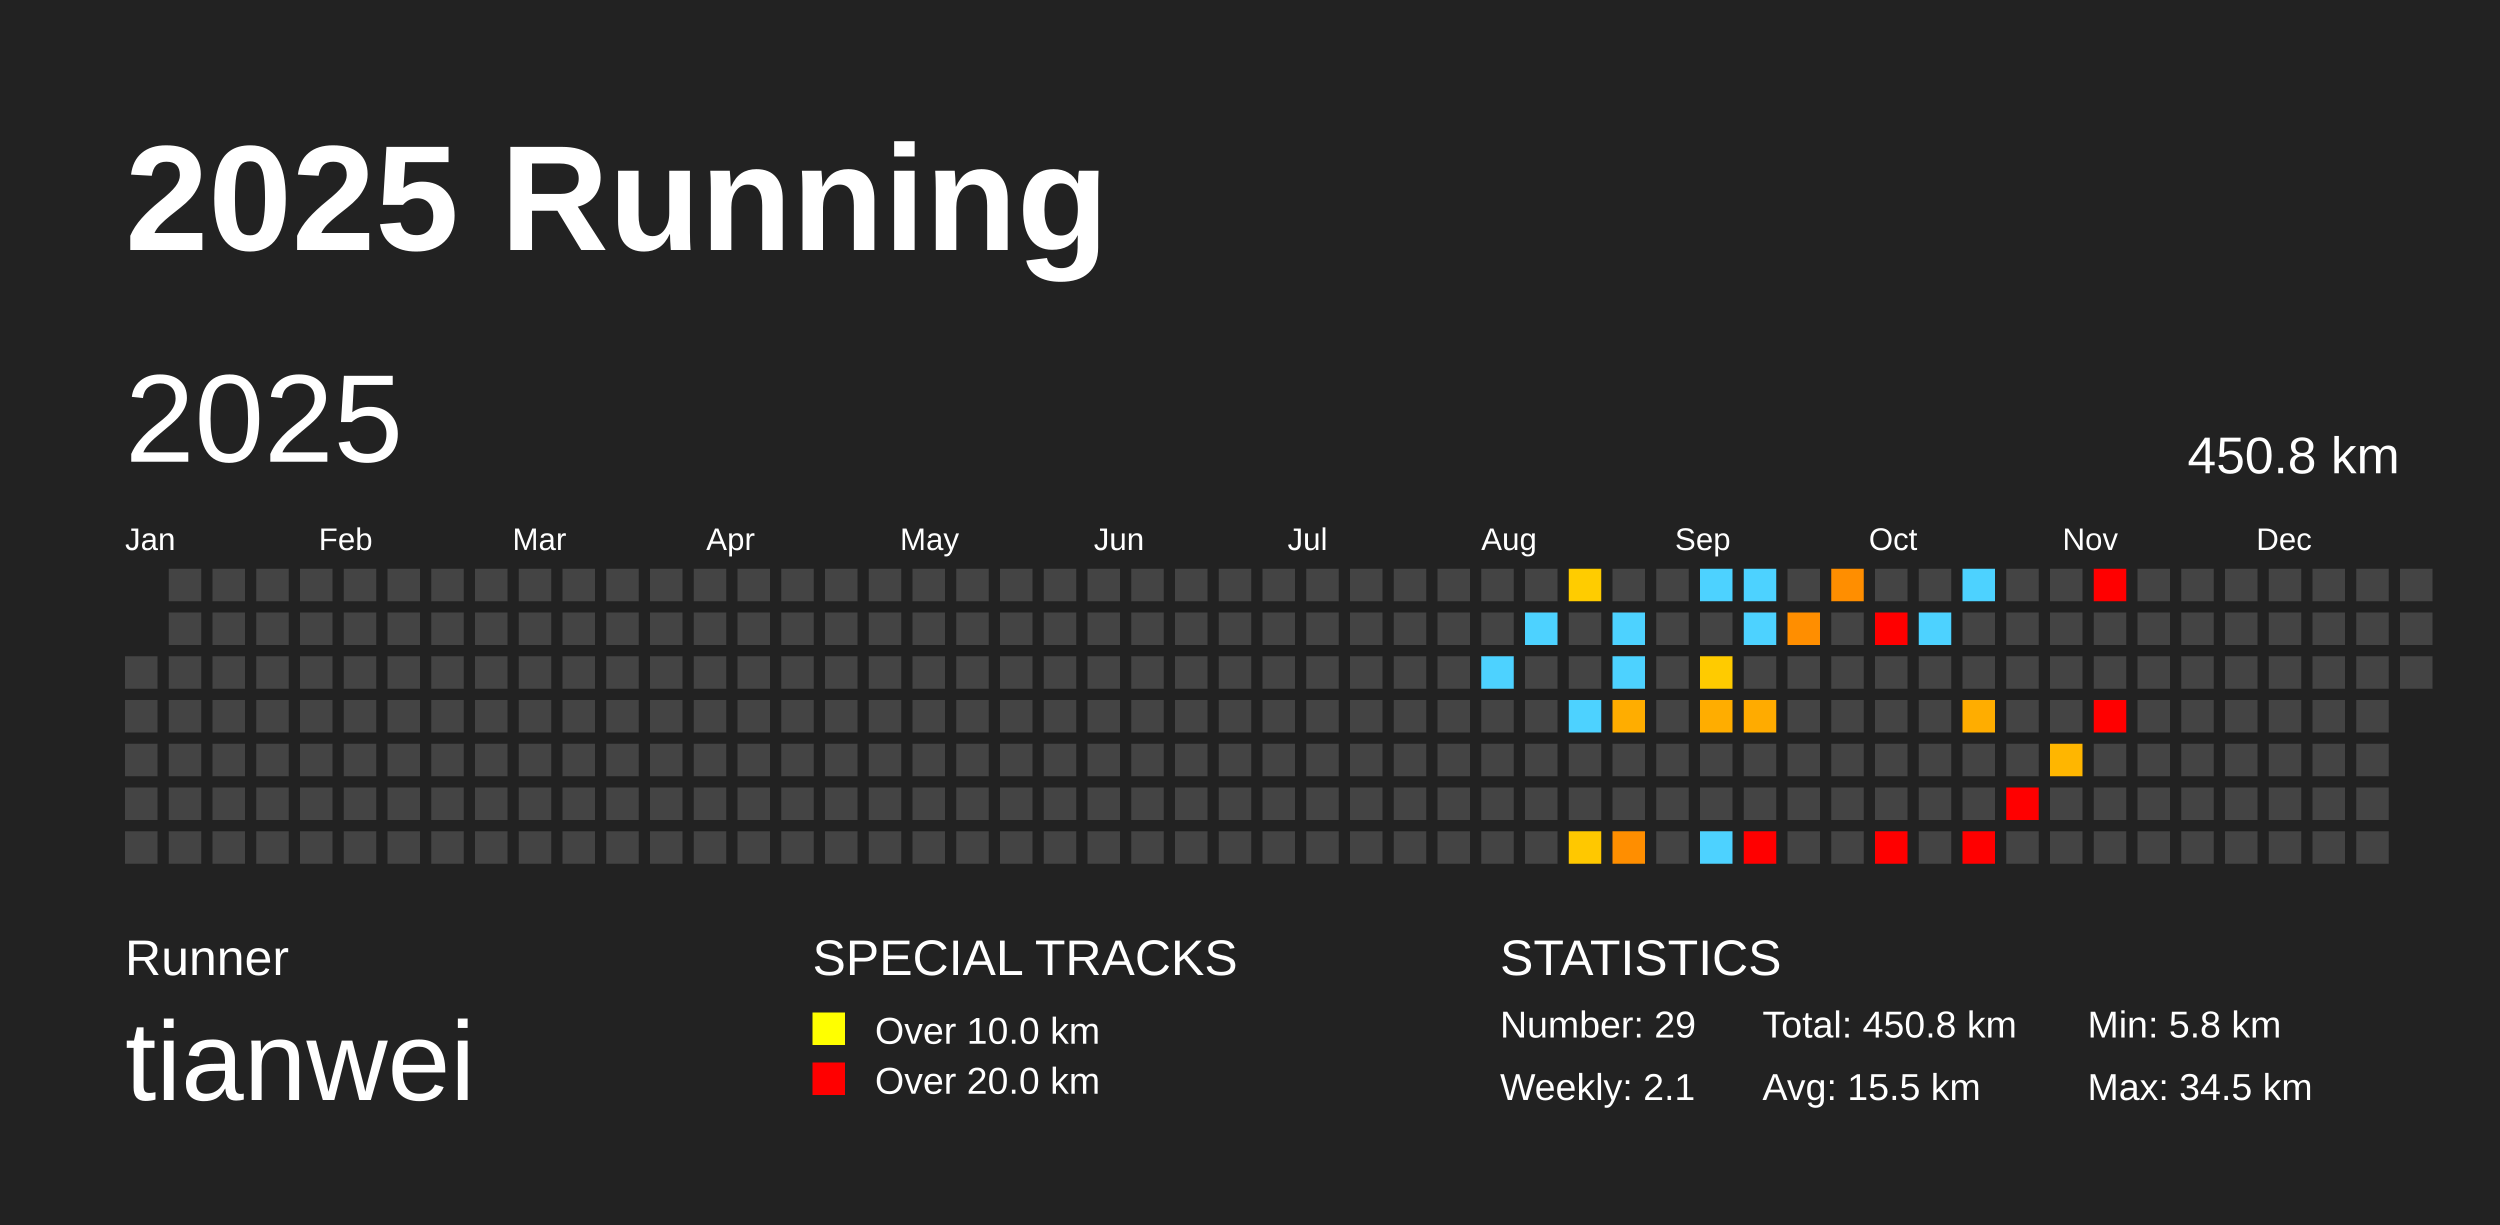
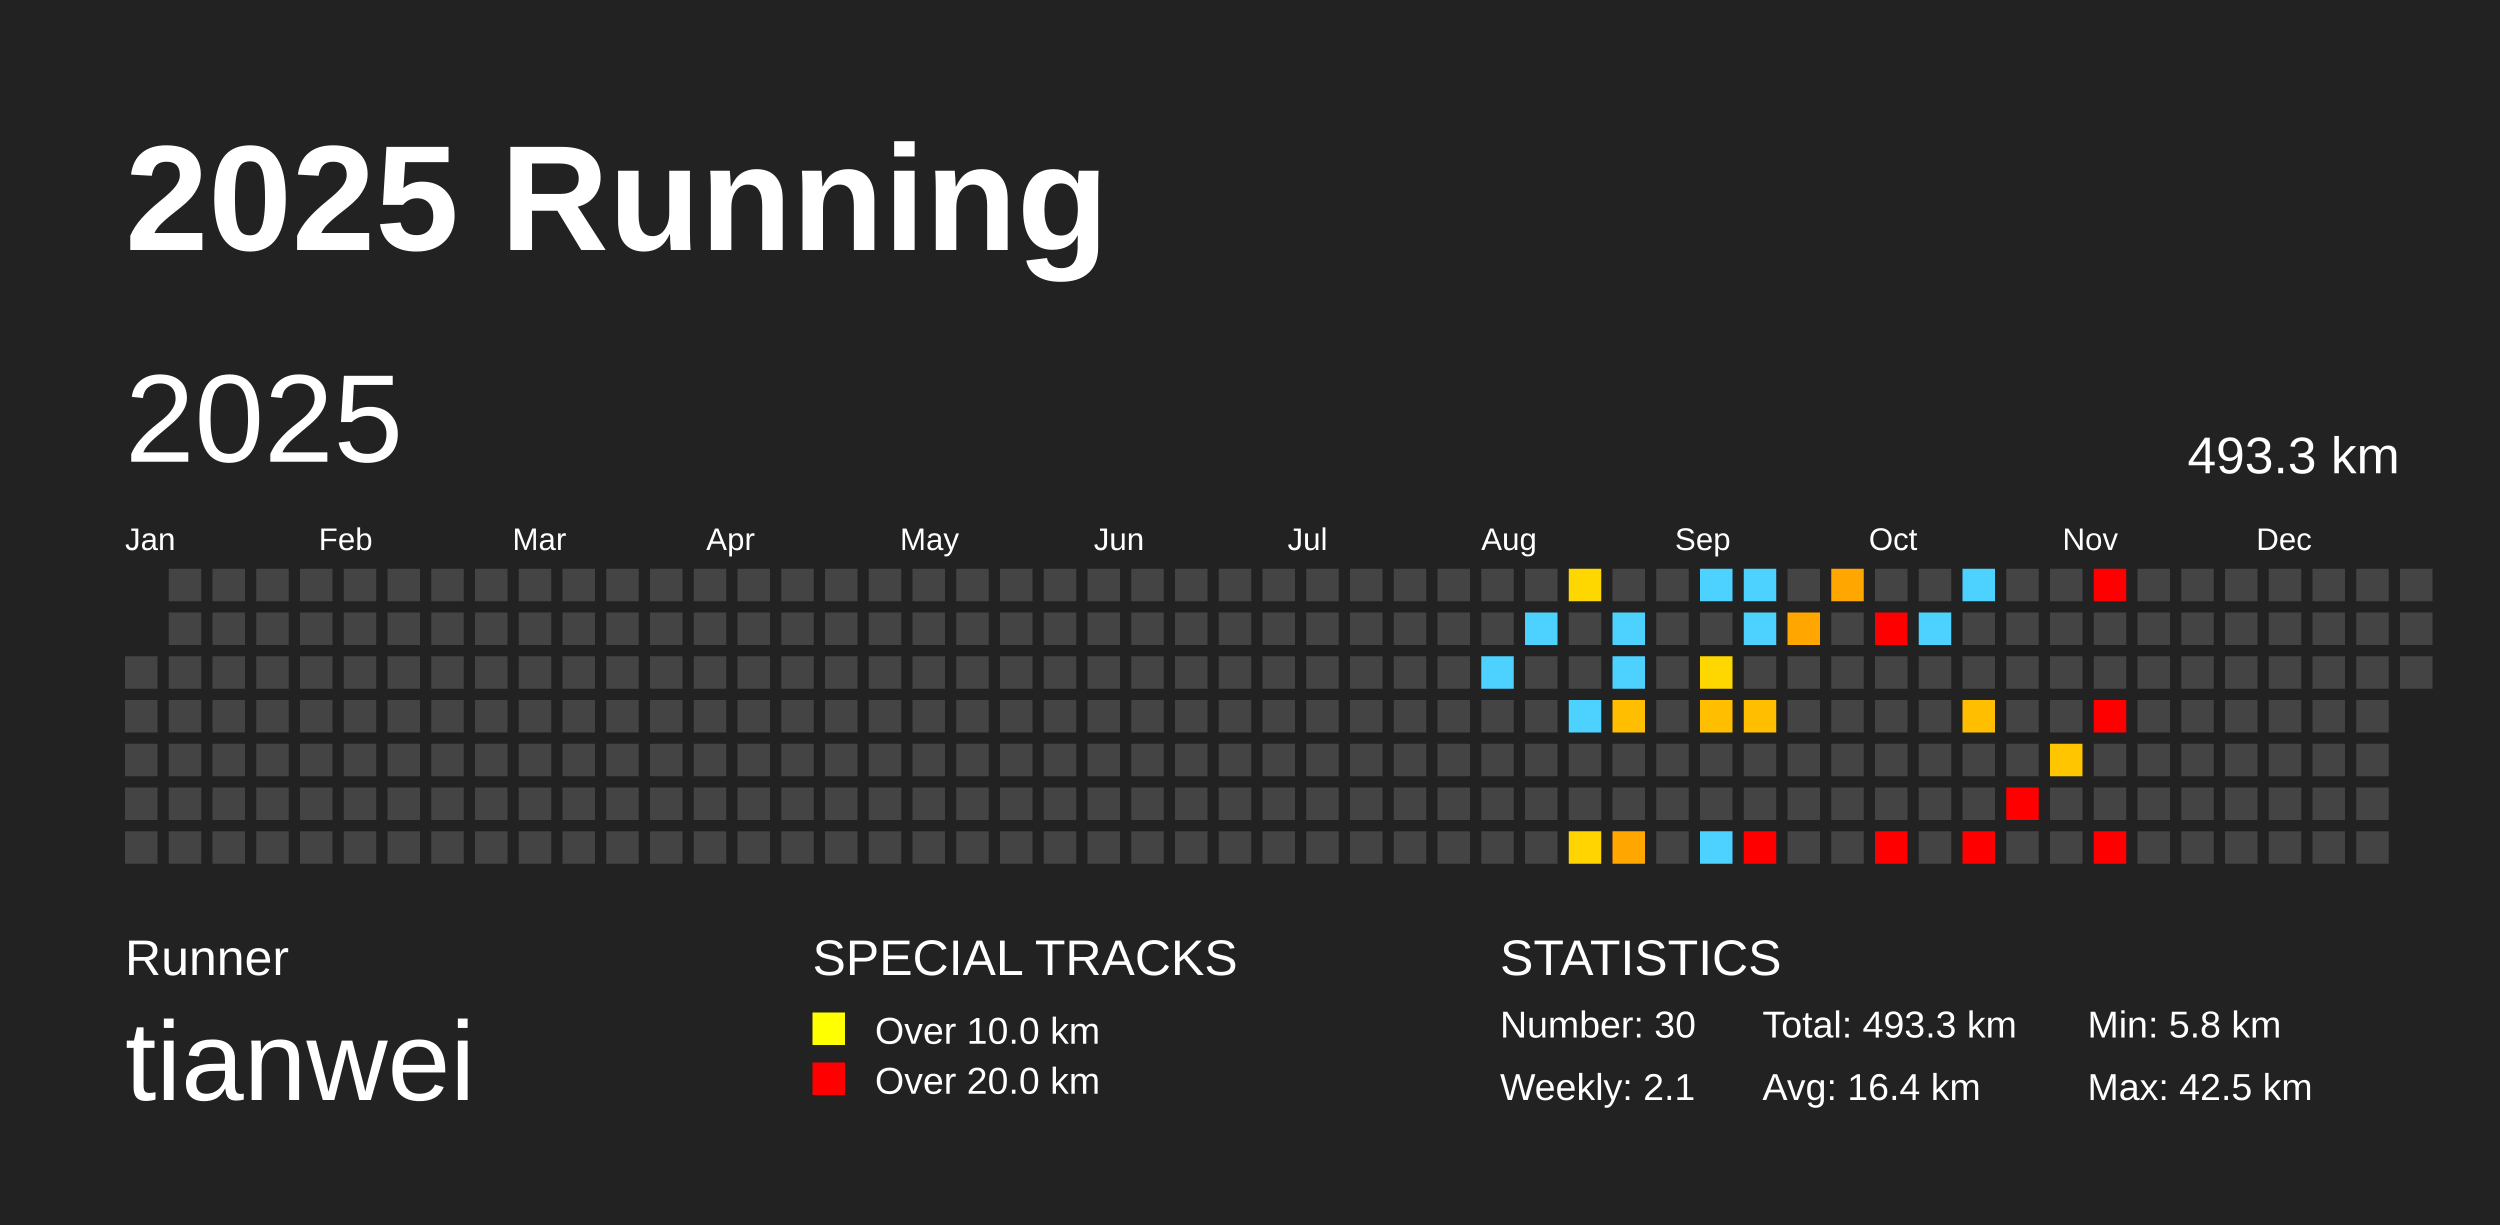
<svg xmlns="http://www.w3.org/2000/svg" baseProfile="full" height="98mm" version="1.1" viewBox="0,0,200,98" width="200mm">
  <defs />
  <rect fill="#222222" height="98" width="200" x="0" y="0" />
  <text fill="#FFFFFF" style="font-size:12px; font-family:Arial; font-weight:bold;" x="10" y="20">2025 Running</text>
  <text fill="#FFFFFF" style="font-size:4px; font-family:Arial" x="10" y="78">Runner</text>
  <text fill="#FFFFFF" style="font-size:9px; font-family:Arial" x="10" y="88">tianwei</text>
  <text fill="#FFFFFF" style="font-size:4px; font-family:Arial" x="65" y="78">SPECIAL TRACKS</text>
  <rect fill="yellow" height="2.6" width="2.6" x="65" y="81" />
  <text fill="#FFFFFF" style="font-size:3px; font-family:Arial" x="70" y="83.5">Over 10.0 km</text>
  <rect fill="red" height="2.6" width="2.6" x="65" y="85" />
  <text fill="#FFFFFF" style="font-size:3px; font-family:Arial" x="70" y="87.5">Over 20.0 km</text>
  <text fill="#FFFFFF" style="font-size:4px; font-family:Arial" x="120" y="78">STATISTICS</text>
-   <text fill="#FFFFFF" style="font-size:3px; font-family:Arial" x="120" y="83">Number: 29</text>
+   <text fill="#FFFFFF" style="font-size:3px; font-family:Arial" x="120" y="83">Number: 30</text>
  <text fill="#FFFFFF" style="font-size:3px; font-family:Arial" x="120" y="88">Weekly: 2.1</text>
-   <text fill="#FFFFFF" style="font-size:3px; font-family:Arial" x="141" y="83">Total: 450.8 km</text>
-   <text fill="#FFFFFF" style="font-size:3px; font-family:Arial" x="141" y="88">Avg: 15.5 km</text>
+   <text fill="#FFFFFF" style="font-size:3px; font-family:Arial" x="141" y="83">Total: 493.3 km</text>
+   <text fill="#FFFFFF" style="font-size:3px; font-family:Arial" x="141" y="88">Avg: 16.4 km</text>
  <text fill="#FFFFFF" style="font-size:3px; font-family:Arial" x="167" y="83">Min: 5.8 km</text>
-   <text fill="#FFFFFF" style="font-size:3px; font-family:Arial" x="167" y="88">Max: 34.5 km</text>
+   <text fill="#FFFFFF" style="font-size:3px; font-family:Arial" x="167" y="88">Max: 42.5 km</text>
  <text dominant-baseline="hanging" fill="#FFFFFF" style="font-size:10.0px; font-family:Arial;" x="10" y="30">2025</text>
-   <text dominant-baseline="hanging" fill="#FFFFFF" style="font-size:4.125px; font-family:Arial;" x="175" y="35">450.8 km</text>
+   <text dominant-baseline="hanging" fill="#FFFFFF" style="font-size:4.125px; font-family:Arial;" x="175" y="35">493.3 km</text>
  <text fill="#FFFFFF" style="font-size:2.5px; font-family:Arial" x="10.0" y="44">Jan</text>
  <text fill="#FFFFFF" style="font-size:2.5px; font-family:Arial" x="25.5" y="44">Feb</text>
  <text fill="#FFFFFF" style="font-size:2.5px; font-family:Arial" x="41.0" y="44">Mar</text>
  <text fill="#FFFFFF" style="font-size:2.5px; font-family:Arial" x="56.5" y="44">Apr</text>
  <text fill="#FFFFFF" style="font-size:2.5px; font-family:Arial" x="72.0" y="44">May</text>
  <text fill="#FFFFFF" style="font-size:2.5px; font-family:Arial" x="87.5" y="44">Jun</text>
  <text fill="#FFFFFF" style="font-size:2.5px; font-family:Arial" x="103.0" y="44">Jul</text>
  <text fill="#FFFFFF" style="font-size:2.5px; font-family:Arial" x="118.5" y="44">Aug</text>
  <text fill="#FFFFFF" style="font-size:2.5px; font-family:Arial" x="134.0" y="44">Sep</text>
  <text fill="#FFFFFF" style="font-size:2.5px; font-family:Arial" x="149.5" y="44">Oct</text>
  <text fill="#FFFFFF" style="font-size:2.5px; font-family:Arial" x="165.0" y="44">Nov</text>
  <text fill="#FFFFFF" style="font-size:2.5px; font-family:Arial" x="180.5" y="44">Dec</text>
  <rect fill="#444444" height="2.6" width="2.6" x="10.0" y="52.5" />
  <rect fill="#444444" height="2.6" width="2.6" x="10.0" y="56.0" />
  <rect fill="#444444" height="2.6" width="2.6" x="10.0" y="59.5" />
  <rect fill="#444444" height="2.6" width="2.6" x="10.0" y="63.0" />
  <rect fill="#444444" height="2.6" width="2.6" x="10.0" y="66.5" />
  <rect fill="#444444" height="2.6" width="2.6" x="13.5" y="45.5" />
  <rect fill="#444444" height="2.6" width="2.6" x="13.5" y="49.0" />
  <rect fill="#444444" height="2.6" width="2.6" x="13.5" y="52.5" />
  <rect fill="#444444" height="2.6" width="2.6" x="13.5" y="56.0" />
  <rect fill="#444444" height="2.6" width="2.6" x="13.5" y="59.5" />
  <rect fill="#444444" height="2.6" width="2.6" x="13.5" y="63.0" />
  <rect fill="#444444" height="2.6" width="2.6" x="13.5" y="66.5" />
  <rect fill="#444444" height="2.6" width="2.6" x="17.0" y="45.5" />
  <rect fill="#444444" height="2.6" width="2.6" x="17.0" y="49.0" />
  <rect fill="#444444" height="2.6" width="2.6" x="17.0" y="52.5" />
  <rect fill="#444444" height="2.6" width="2.6" x="17.0" y="56.0" />
  <rect fill="#444444" height="2.6" width="2.6" x="17.0" y="59.5" />
  <rect fill="#444444" height="2.6" width="2.6" x="17.0" y="63.0" />
  <rect fill="#444444" height="2.6" width="2.6" x="17.0" y="66.5" />
  <rect fill="#444444" height="2.6" width="2.6" x="20.5" y="45.5" />
  <rect fill="#444444" height="2.6" width="2.6" x="20.5" y="49.0" />
  <rect fill="#444444" height="2.6" width="2.6" x="20.5" y="52.5" />
  <rect fill="#444444" height="2.6" width="2.6" x="20.5" y="56.0" />
  <rect fill="#444444" height="2.6" width="2.6" x="20.5" y="59.5" />
  <rect fill="#444444" height="2.6" width="2.6" x="20.5" y="63.0" />
  <rect fill="#444444" height="2.6" width="2.6" x="20.5" y="66.5" />
  <rect fill="#444444" height="2.6" width="2.6" x="24.0" y="45.5" />
  <rect fill="#444444" height="2.6" width="2.6" x="24.0" y="49.0" />
  <rect fill="#444444" height="2.6" width="2.6" x="24.0" y="52.5" />
  <rect fill="#444444" height="2.6" width="2.6" x="24.0" y="56.0" />
  <rect fill="#444444" height="2.6" width="2.6" x="24.0" y="59.5" />
  <rect fill="#444444" height="2.6" width="2.6" x="24.0" y="63.0" />
  <rect fill="#444444" height="2.6" width="2.6" x="24.0" y="66.5" />
  <rect fill="#444444" height="2.6" width="2.6" x="27.5" y="45.5" />
  <rect fill="#444444" height="2.6" width="2.6" x="27.5" y="49.0" />
  <rect fill="#444444" height="2.6" width="2.6" x="27.5" y="52.5" />
  <rect fill="#444444" height="2.6" width="2.6" x="27.5" y="56.0" />
  <rect fill="#444444" height="2.6" width="2.6" x="27.5" y="59.5" />
  <rect fill="#444444" height="2.6" width="2.6" x="27.5" y="63.0" />
  <rect fill="#444444" height="2.6" width="2.6" x="27.5" y="66.5" />
  <rect fill="#444444" height="2.6" width="2.6" x="31.0" y="45.5" />
  <rect fill="#444444" height="2.6" width="2.6" x="31.0" y="49.0" />
  <rect fill="#444444" height="2.6" width="2.6" x="31.0" y="52.5" />
  <rect fill="#444444" height="2.6" width="2.6" x="31.0" y="56.0" />
  <rect fill="#444444" height="2.6" width="2.6" x="31.0" y="59.5" />
  <rect fill="#444444" height="2.6" width="2.6" x="31.0" y="63.0" />
  <rect fill="#444444" height="2.6" width="2.6" x="31.0" y="66.5" />
  <rect fill="#444444" height="2.6" width="2.6" x="34.5" y="45.5" />
  <rect fill="#444444" height="2.6" width="2.6" x="34.5" y="49.0" />
  <rect fill="#444444" height="2.6" width="2.6" x="34.5" y="52.5" />
  <rect fill="#444444" height="2.6" width="2.6" x="34.5" y="56.0" />
  <rect fill="#444444" height="2.6" width="2.6" x="34.5" y="59.5" />
  <rect fill="#444444" height="2.6" width="2.6" x="34.5" y="63.0" />
  <rect fill="#444444" height="2.6" width="2.6" x="34.5" y="66.5" />
  <rect fill="#444444" height="2.6" width="2.6" x="38.0" y="45.5" />
  <rect fill="#444444" height="2.6" width="2.6" x="38.0" y="49.0" />
  <rect fill="#444444" height="2.6" width="2.6" x="38.0" y="52.5" />
  <rect fill="#444444" height="2.6" width="2.6" x="38.0" y="56.0" />
  <rect fill="#444444" height="2.6" width="2.6" x="38.0" y="59.5" />
  <rect fill="#444444" height="2.6" width="2.6" x="38.0" y="63.0" />
  <rect fill="#444444" height="2.6" width="2.6" x="38.0" y="66.5" />
  <rect fill="#444444" height="2.6" width="2.6" x="41.5" y="45.5" />
  <rect fill="#444444" height="2.6" width="2.6" x="41.5" y="49.0" />
  <rect fill="#444444" height="2.6" width="2.6" x="41.5" y="52.5" />
  <rect fill="#444444" height="2.6" width="2.6" x="41.5" y="56.0" />
  <rect fill="#444444" height="2.6" width="2.6" x="41.5" y="59.5" />
  <rect fill="#444444" height="2.6" width="2.6" x="41.5" y="63.0" />
  <rect fill="#444444" height="2.6" width="2.6" x="41.5" y="66.5" />
  <rect fill="#444444" height="2.6" width="2.6" x="45.0" y="45.5" />
  <rect fill="#444444" height="2.6" width="2.6" x="45.0" y="49.0" />
  <rect fill="#444444" height="2.6" width="2.6" x="45.0" y="52.5" />
  <rect fill="#444444" height="2.6" width="2.6" x="45.0" y="56.0" />
  <rect fill="#444444" height="2.6" width="2.6" x="45.0" y="59.5" />
  <rect fill="#444444" height="2.6" width="2.6" x="45.0" y="63.0" />
  <rect fill="#444444" height="2.6" width="2.6" x="45.0" y="66.5" />
  <rect fill="#444444" height="2.6" width="2.6" x="48.5" y="45.5" />
  <rect fill="#444444" height="2.6" width="2.6" x="48.5" y="49.0" />
  <rect fill="#444444" height="2.6" width="2.6" x="48.5" y="52.5" />
  <rect fill="#444444" height="2.6" width="2.6" x="48.5" y="56.0" />
  <rect fill="#444444" height="2.6" width="2.6" x="48.5" y="59.5" />
  <rect fill="#444444" height="2.6" width="2.6" x="48.5" y="63.0" />
  <rect fill="#444444" height="2.6" width="2.6" x="48.5" y="66.5" />
  <rect fill="#444444" height="2.6" width="2.6" x="52.0" y="45.5" />
  <rect fill="#444444" height="2.6" width="2.6" x="52.0" y="49.0" />
  <rect fill="#444444" height="2.6" width="2.6" x="52.0" y="52.5" />
  <rect fill="#444444" height="2.6" width="2.6" x="52.0" y="56.0" />
  <rect fill="#444444" height="2.6" width="2.6" x="52.0" y="59.5" />
  <rect fill="#444444" height="2.6" width="2.6" x="52.0" y="63.0" />
  <rect fill="#444444" height="2.6" width="2.6" x="52.0" y="66.5" />
  <rect fill="#444444" height="2.6" width="2.6" x="55.5" y="45.5" />
  <rect fill="#444444" height="2.6" width="2.6" x="55.5" y="49.0" />
  <rect fill="#444444" height="2.6" width="2.6" x="55.5" y="52.5" />
  <rect fill="#444444" height="2.6" width="2.6" x="55.5" y="56.0" />
  <rect fill="#444444" height="2.6" width="2.6" x="55.5" y="59.5" />
  <rect fill="#444444" height="2.6" width="2.6" x="55.5" y="63.0" />
  <rect fill="#444444" height="2.6" width="2.6" x="55.5" y="66.5" />
  <rect fill="#444444" height="2.6" width="2.6" x="59.0" y="45.5" />
  <rect fill="#444444" height="2.6" width="2.6" x="59.0" y="49.0" />
  <rect fill="#444444" height="2.6" width="2.6" x="59.0" y="52.5" />
  <rect fill="#444444" height="2.6" width="2.6" x="59.0" y="56.0" />
  <rect fill="#444444" height="2.6" width="2.6" x="59.0" y="59.5" />
  <rect fill="#444444" height="2.6" width="2.6" x="59.0" y="63.0" />
  <rect fill="#444444" height="2.6" width="2.6" x="59.0" y="66.5" />
  <rect fill="#444444" height="2.6" width="2.6" x="62.5" y="45.5" />
  <rect fill="#444444" height="2.6" width="2.6" x="62.5" y="49.0" />
  <rect fill="#444444" height="2.6" width="2.6" x="62.5" y="52.5" />
  <rect fill="#444444" height="2.6" width="2.6" x="62.5" y="56.0" />
  <rect fill="#444444" height="2.6" width="2.6" x="62.5" y="59.5" />
  <rect fill="#444444" height="2.6" width="2.6" x="62.5" y="63.0" />
  <rect fill="#444444" height="2.6" width="2.6" x="62.5" y="66.5" />
  <rect fill="#444444" height="2.6" width="2.6" x="66.0" y="45.5" />
  <rect fill="#444444" height="2.6" width="2.6" x="66.0" y="49.0" />
  <rect fill="#444444" height="2.6" width="2.6" x="66.0" y="52.5" />
  <rect fill="#444444" height="2.6" width="2.6" x="66.0" y="56.0" />
  <rect fill="#444444" height="2.6" width="2.6" x="66.0" y="59.5" />
  <rect fill="#444444" height="2.6" width="2.6" x="66.0" y="63.0" />
  <rect fill="#444444" height="2.6" width="2.6" x="66.0" y="66.5" />
  <rect fill="#444444" height="2.6" width="2.6" x="69.5" y="45.5" />
  <rect fill="#444444" height="2.6" width="2.6" x="69.5" y="49.0" />
  <rect fill="#444444" height="2.6" width="2.6" x="69.5" y="52.5" />
  <rect fill="#444444" height="2.6" width="2.6" x="69.5" y="56.0" />
  <rect fill="#444444" height="2.6" width="2.6" x="69.5" y="59.5" />
  <rect fill="#444444" height="2.6" width="2.6" x="69.5" y="63.0" />
  <rect fill="#444444" height="2.6" width="2.6" x="69.5" y="66.5" />
  <rect fill="#444444" height="2.6" width="2.6" x="73.0" y="45.5" />
  <rect fill="#444444" height="2.6" width="2.6" x="73.0" y="49.0" />
  <rect fill="#444444" height="2.6" width="2.6" x="73.0" y="52.5" />
  <rect fill="#444444" height="2.6" width="2.6" x="73.0" y="56.0" />
  <rect fill="#444444" height="2.6" width="2.6" x="73.0" y="59.5" />
  <rect fill="#444444" height="2.6" width="2.6" x="73.0" y="63.0" />
  <rect fill="#444444" height="2.6" width="2.6" x="73.0" y="66.5" />
  <rect fill="#444444" height="2.6" width="2.6" x="76.5" y="45.5" />
  <rect fill="#444444" height="2.6" width="2.6" x="76.5" y="49.0" />
  <rect fill="#444444" height="2.6" width="2.6" x="76.5" y="52.5" />
  <rect fill="#444444" height="2.6" width="2.6" x="76.5" y="56.0" />
  <rect fill="#444444" height="2.6" width="2.6" x="76.5" y="59.5" />
  <rect fill="#444444" height="2.6" width="2.6" x="76.5" y="63.0" />
  <rect fill="#444444" height="2.6" width="2.6" x="76.5" y="66.5" />
  <rect fill="#444444" height="2.6" width="2.6" x="80.0" y="45.5" />
  <rect fill="#444444" height="2.6" width="2.6" x="80.0" y="49.0" />
  <rect fill="#444444" height="2.6" width="2.6" x="80.0" y="52.5" />
  <rect fill="#444444" height="2.6" width="2.6" x="80.0" y="56.0" />
  <rect fill="#444444" height="2.6" width="2.6" x="80.0" y="59.5" />
  <rect fill="#444444" height="2.6" width="2.6" x="80.0" y="63.0" />
  <rect fill="#444444" height="2.6" width="2.6" x="80.0" y="66.5" />
  <rect fill="#444444" height="2.6" width="2.6" x="83.5" y="45.5" />
  <rect fill="#444444" height="2.6" width="2.6" x="83.5" y="49.0" />
  <rect fill="#444444" height="2.6" width="2.6" x="83.5" y="52.5" />
  <rect fill="#444444" height="2.6" width="2.6" x="83.5" y="56.0" />
  <rect fill="#444444" height="2.6" width="2.6" x="83.5" y="59.5" />
  <rect fill="#444444" height="2.6" width="2.6" x="83.5" y="63.0" />
  <rect fill="#444444" height="2.6" width="2.6" x="83.5" y="66.5" />
  <rect fill="#444444" height="2.6" width="2.6" x="87.0" y="45.5" />
  <rect fill="#444444" height="2.6" width="2.6" x="87.0" y="49.0" />
  <rect fill="#444444" height="2.6" width="2.6" x="87.0" y="52.5" />
  <rect fill="#444444" height="2.6" width="2.6" x="87.0" y="56.0" />
  <rect fill="#444444" height="2.6" width="2.6" x="87.0" y="59.5" />
  <rect fill="#444444" height="2.6" width="2.6" x="87.0" y="63.0" />
  <rect fill="#444444" height="2.6" width="2.6" x="87.0" y="66.5" />
  <rect fill="#444444" height="2.6" width="2.6" x="90.5" y="45.5" />
  <rect fill="#444444" height="2.6" width="2.6" x="90.5" y="49.0" />
  <rect fill="#444444" height="2.6" width="2.6" x="90.5" y="52.5" />
  <rect fill="#444444" height="2.6" width="2.6" x="90.5" y="56.0" />
  <rect fill="#444444" height="2.6" width="2.6" x="90.5" y="59.5" />
  <rect fill="#444444" height="2.6" width="2.6" x="90.5" y="63.0" />
  <rect fill="#444444" height="2.6" width="2.6" x="90.5" y="66.5" />
  <rect fill="#444444" height="2.6" width="2.6" x="94.0" y="45.5" />
  <rect fill="#444444" height="2.6" width="2.6" x="94.0" y="49.0" />
  <rect fill="#444444" height="2.6" width="2.6" x="94.0" y="52.5" />
  <rect fill="#444444" height="2.6" width="2.6" x="94.0" y="56.0" />
  <rect fill="#444444" height="2.6" width="2.6" x="94.0" y="59.5" />
  <rect fill="#444444" height="2.6" width="2.6" x="94.0" y="63.0" />
  <rect fill="#444444" height="2.6" width="2.6" x="94.0" y="66.5" />
  <rect fill="#444444" height="2.6" width="2.6" x="97.5" y="45.5" />
  <rect fill="#444444" height="2.6" width="2.6" x="97.5" y="49.0" />
  <rect fill="#444444" height="2.6" width="2.6" x="97.5" y="52.5" />
  <rect fill="#444444" height="2.6" width="2.6" x="97.5" y="56.0" />
  <rect fill="#444444" height="2.6" width="2.6" x="97.5" y="59.5" />
  <rect fill="#444444" height="2.6" width="2.6" x="97.5" y="63.0" />
  <rect fill="#444444" height="2.6" width="2.6" x="97.5" y="66.5" />
  <rect fill="#444444" height="2.6" width="2.6" x="101.0" y="45.5" />
  <rect fill="#444444" height="2.6" width="2.6" x="101.0" y="49.0" />
  <rect fill="#444444" height="2.6" width="2.6" x="101.0" y="52.5" />
  <rect fill="#444444" height="2.6" width="2.6" x="101.0" y="56.0" />
  <rect fill="#444444" height="2.6" width="2.6" x="101.0" y="59.5" />
  <rect fill="#444444" height="2.6" width="2.6" x="101.0" y="63.0" />
  <rect fill="#444444" height="2.6" width="2.6" x="101.0" y="66.5" />
  <rect fill="#444444" height="2.6" width="2.6" x="104.5" y="45.5" />
  <rect fill="#444444" height="2.6" width="2.6" x="104.5" y="49.0" />
  <rect fill="#444444" height="2.6" width="2.6" x="104.5" y="52.5" />
  <rect fill="#444444" height="2.6" width="2.6" x="104.5" y="56.0" />
  <rect fill="#444444" height="2.6" width="2.6" x="104.5" y="59.5" />
  <rect fill="#444444" height="2.6" width="2.6" x="104.5" y="63.0" />
  <rect fill="#444444" height="2.6" width="2.6" x="104.5" y="66.5" />
  <rect fill="#444444" height="2.6" width="2.6" x="108.0" y="45.5" />
  <rect fill="#444444" height="2.6" width="2.6" x="108.0" y="49.0" />
  <rect fill="#444444" height="2.6" width="2.6" x="108.0" y="52.5" />
  <rect fill="#444444" height="2.6" width="2.6" x="108.0" y="56.0" />
  <rect fill="#444444" height="2.6" width="2.6" x="108.0" y="59.5" />
  <rect fill="#444444" height="2.6" width="2.6" x="108.0" y="63.0" />
  <rect fill="#444444" height="2.6" width="2.6" x="108.0" y="66.5" />
  <rect fill="#444444" height="2.6" width="2.6" x="111.5" y="45.5" />
  <rect fill="#444444" height="2.6" width="2.6" x="111.5" y="49.0" />
  <rect fill="#444444" height="2.6" width="2.6" x="111.5" y="52.5" />
  <rect fill="#444444" height="2.6" width="2.6" x="111.5" y="56.0" />
  <rect fill="#444444" height="2.6" width="2.6" x="111.5" y="59.5" />
  <rect fill="#444444" height="2.6" width="2.6" x="111.5" y="63.0" />
  <rect fill="#444444" height="2.6" width="2.6" x="111.5" y="66.5" />
  <rect fill="#444444" height="2.6" width="2.6" x="115.0" y="45.5" />
  <rect fill="#444444" height="2.6" width="2.6" x="115.0" y="49.0" />
  <rect fill="#444444" height="2.6" width="2.6" x="115.0" y="52.5" />
  <rect fill="#444444" height="2.6" width="2.6" x="115.0" y="56.0" />
  <rect fill="#444444" height="2.6" width="2.6" x="115.0" y="59.5" />
  <rect fill="#444444" height="2.6" width="2.6" x="115.0" y="63.0" />
  <rect fill="#444444" height="2.6" width="2.6" x="115.0" y="66.5" />
  <rect fill="#444444" height="2.6" width="2.6" x="118.5" y="45.5" />
  <rect fill="#444444" height="2.6" width="2.6" x="118.5" y="49.0" />
  <rect fill="#4dd2ff" height="2.6" width="2.6" x="118.5" y="52.5" />
  <rect fill="#444444" height="2.6" width="2.6" x="118.5" y="56.0" />
  <rect fill="#444444" height="2.6" width="2.6" x="118.5" y="59.5" />
  <rect fill="#444444" height="2.6" width="2.6" x="118.5" y="63.0" />
  <rect fill="#444444" height="2.6" width="2.6" x="118.5" y="66.5" />
  <rect fill="#444444" height="2.6" width="2.6" x="122.0" y="45.5" />
  <rect fill="#4dd2ff" height="2.6" width="2.6" x="122.0" y="49.0" />
  <rect fill="#444444" height="2.6" width="2.6" x="122.0" y="52.5" />
  <rect fill="#444444" height="2.6" width="2.6" x="122.0" y="56.0" />
  <rect fill="#444444" height="2.6" width="2.6" x="122.0" y="59.5" />
  <rect fill="#444444" height="2.6" width="2.6" x="122.0" y="63.0" />
  <rect fill="#444444" height="2.6" width="2.6" x="122.0" y="66.5" />
-   <rect fill="#ffcc00" height="2.6" width="2.6" x="125.5" y="45.5" />
+   <rect fill="#ffd700" height="2.6" width="2.6" x="125.5" y="45.5" />
  <rect fill="#444444" height="2.6" width="2.6" x="125.5" y="49.0" />
  <rect fill="#444444" height="2.6" width="2.6" x="125.5" y="52.5" />
  <rect fill="#4dd2ff" height="2.6" width="2.6" x="125.5" y="56.0" />
  <rect fill="#444444" height="2.6" width="2.6" x="125.5" y="59.5" />
  <rect fill="#444444" height="2.6" width="2.6" x="125.5" y="63.0" />
-   <rect fill="#ffc800" height="2.6" width="2.6" x="125.5" y="66.5" />
+   <rect fill="#ffd400" height="2.6" width="2.6" x="125.5" y="66.5" />
  <rect fill="#444444" height="2.6" width="2.6" x="129.0" y="45.5" />
  <rect fill="#4dd2ff" height="2.6" width="2.6" x="129.0" y="49.0" />
  <rect fill="#4dd2ff" height="2.6" width="2.6" x="129.0" y="52.5" />
-   <rect fill="#ffad00" height="2.6" width="2.6" x="129.0" y="56.0" />
+   <rect fill="#ffbf00" height="2.6" width="2.6" x="129.0" y="56.0" />
  <rect fill="#444444" height="2.6" width="2.6" x="129.0" y="59.5" />
  <rect fill="#444444" height="2.6" width="2.6" x="129.0" y="63.0" />
-   <rect fill="#ff8e00" height="2.6" width="2.6" x="129.0" y="66.5" />
+   <rect fill="#ffa700" height="2.6" width="2.6" x="129.0" y="66.5" />
  <rect fill="#444444" height="2.6" width="2.6" x="132.5" y="45.5" />
  <rect fill="#444444" height="2.6" width="2.6" x="132.5" y="49.0" />
  <rect fill="#444444" height="2.6" width="2.6" x="132.5" y="52.5" />
  <rect fill="#444444" height="2.6" width="2.6" x="132.5" y="56.0" />
  <rect fill="#444444" height="2.6" width="2.6" x="132.5" y="59.5" />
  <rect fill="#444444" height="2.6" width="2.6" x="132.5" y="63.0" />
  <rect fill="#444444" height="2.6" width="2.6" x="132.5" y="66.5" />
  <rect fill="#4dd2ff" height="2.6" width="2.6" x="136.0" y="45.5" />
  <rect fill="#444444" height="2.6" width="2.6" x="136.0" y="49.0" />
-   <rect fill="#ffcb00" height="2.6" width="2.6" x="136.0" y="52.5" />
-   <rect fill="#ffad00" height="2.6" width="2.6" x="136.0" y="56.0" />
+   <rect fill="#ffd700" height="2.6" width="2.6" x="136.0" y="52.5" />
+   <rect fill="#ffbf00" height="2.6" width="2.6" x="136.0" y="56.0" />
  <rect fill="#444444" height="2.6" width="2.6" x="136.0" y="59.5" />
  <rect fill="#444444" height="2.6" width="2.6" x="136.0" y="63.0" />
  <rect fill="#4dd2ff" height="2.6" width="2.6" x="136.0" y="66.5" />
  <rect fill="#4dd2ff" height="2.6" width="2.6" x="139.5" y="45.5" />
  <rect fill="#4dd2ff" height="2.6" width="2.6" x="139.5" y="49.0" />
  <rect fill="#444444" height="2.6" width="2.6" x="139.5" y="52.5" />
-   <rect fill="#ffab00" height="2.6" width="2.6" x="139.5" y="56.0" />
+   <rect fill="#ffbe00" height="2.6" width="2.6" x="139.5" y="56.0" />
  <rect fill="#444444" height="2.6" width="2.6" x="139.5" y="59.5" />
  <rect fill="#444444" height="2.6" width="2.6" x="139.5" y="63.0" />
  <rect fill="red" height="2.6" width="2.6" x="139.5" y="66.5" />
  <rect fill="#444444" height="2.6" width="2.6" x="143.0" y="45.5" />
-   <rect fill="#ff8e00" height="2.6" width="2.6" x="143.0" y="49.0" />
+   <rect fill="#ffa700" height="2.6" width="2.6" x="143.0" y="49.0" />
  <rect fill="#444444" height="2.6" width="2.6" x="143.0" y="52.5" />
  <rect fill="#444444" height="2.6" width="2.6" x="143.0" y="56.0" />
  <rect fill="#444444" height="2.6" width="2.6" x="143.0" y="59.5" />
  <rect fill="#444444" height="2.6" width="2.6" x="143.0" y="63.0" />
  <rect fill="#444444" height="2.6" width="2.6" x="143.0" y="66.5" />
-   <rect fill="#ff8e00" height="2.6" width="2.6" x="146.5" y="45.5" />
+   <rect fill="#ffa700" height="2.6" width="2.6" x="146.5" y="45.5" />
  <rect fill="#444444" height="2.6" width="2.6" x="146.5" y="49.0" />
  <rect fill="#444444" height="2.6" width="2.6" x="146.5" y="52.5" />
  <rect fill="#444444" height="2.6" width="2.6" x="146.5" y="56.0" />
  <rect fill="#444444" height="2.6" width="2.6" x="146.5" y="59.5" />
  <rect fill="#444444" height="2.6" width="2.6" x="146.5" y="63.0" />
  <rect fill="#444444" height="2.6" width="2.6" x="146.5" y="66.5" />
  <rect fill="#444444" height="2.6" width="2.6" x="150.0" y="45.5" />
  <rect fill="red" height="2.6" width="2.6" x="150.0" y="49.0" />
  <rect fill="#444444" height="2.6" width="2.6" x="150.0" y="52.5" />
  <rect fill="#444444" height="2.6" width="2.6" x="150.0" y="56.0" />
  <rect fill="#444444" height="2.6" width="2.6" x="150.0" y="59.5" />
  <rect fill="#444444" height="2.6" width="2.6" x="150.0" y="63.0" />
  <rect fill="red" height="2.6" width="2.6" x="150.0" y="66.5" />
  <rect fill="#444444" height="2.6" width="2.6" x="153.5" y="45.5" />
  <rect fill="#4dd2ff" height="2.6" width="2.6" x="153.5" y="49.0" />
  <rect fill="#444444" height="2.6" width="2.6" x="153.5" y="52.5" />
  <rect fill="#444444" height="2.6" width="2.6" x="153.5" y="56.0" />
  <rect fill="#444444" height="2.6" width="2.6" x="153.5" y="59.5" />
  <rect fill="#444444" height="2.6" width="2.6" x="153.5" y="63.0" />
  <rect fill="#444444" height="2.6" width="2.6" x="153.5" y="66.5" />
  <rect fill="#4dd2ff" height="2.6" width="2.6" x="157.0" y="45.5" />
  <rect fill="#444444" height="2.6" width="2.6" x="157.0" y="49.0" />
  <rect fill="#444444" height="2.6" width="2.6" x="157.0" y="52.5" />
-   <rect fill="#ffad00" height="2.6" width="2.6" x="157.0" y="56.0" />
+   <rect fill="#ffbf00" height="2.6" width="2.6" x="157.0" y="56.0" />
  <rect fill="#444444" height="2.6" width="2.6" x="157.0" y="59.5" />
  <rect fill="#444444" height="2.6" width="2.6" x="157.0" y="63.0" />
  <rect fill="red" height="2.6" width="2.6" x="157.0" y="66.5" />
  <rect fill="#444444" height="2.6" width="2.6" x="160.5" y="45.5" />
  <rect fill="#444444" height="2.6" width="2.6" x="160.5" y="49.0" />
  <rect fill="#444444" height="2.6" width="2.6" x="160.5" y="52.5" />
  <rect fill="#444444" height="2.6" width="2.6" x="160.5" y="56.0" />
  <rect fill="#444444" height="2.6" width="2.6" x="160.5" y="59.5" />
  <rect fill="red" height="2.6" width="2.6" x="160.5" y="63.0" />
  <rect fill="#444444" height="2.6" width="2.6" x="160.5" y="66.5" />
  <rect fill="#444444" height="2.6" width="2.6" x="164.0" y="45.5" />
  <rect fill="#444444" height="2.6" width="2.6" x="164.0" y="49.0" />
  <rect fill="#444444" height="2.6" width="2.6" x="164.0" y="52.5" />
  <rect fill="#444444" height="2.6" width="2.6" x="164.0" y="56.0" />
-   <rect fill="#ffb600" height="2.6" width="2.6" x="164.0" y="59.5" />
+   <rect fill="#ffc600" height="2.6" width="2.6" x="164.0" y="59.5" />
  <rect fill="#444444" height="2.6" width="2.6" x="164.0" y="63.0" />
  <rect fill="#444444" height="2.6" width="2.6" x="164.0" y="66.5" />
  <rect fill="red" height="2.6" width="2.6" x="167.5" y="45.5" />
  <rect fill="#444444" height="2.6" width="2.6" x="167.5" y="49.0" />
  <rect fill="#444444" height="2.6" width="2.6" x="167.5" y="52.5" />
  <rect fill="red" height="2.6" width="2.6" x="167.5" y="56.0" />
  <rect fill="#444444" height="2.6" width="2.6" x="167.5" y="59.5" />
  <rect fill="#444444" height="2.6" width="2.6" x="167.5" y="63.0" />
-   <rect fill="#444444" height="2.6" width="2.6" x="167.5" y="66.5" />
+   <rect fill="red" height="2.6" width="2.6" x="167.5" y="66.5" />
  <rect fill="#444444" height="2.6" width="2.6" x="171.0" y="45.5" />
  <rect fill="#444444" height="2.6" width="2.6" x="171.0" y="49.0" />
  <rect fill="#444444" height="2.6" width="2.6" x="171.0" y="52.5" />
  <rect fill="#444444" height="2.6" width="2.6" x="171.0" y="56.0" />
  <rect fill="#444444" height="2.6" width="2.6" x="171.0" y="59.5" />
  <rect fill="#444444" height="2.6" width="2.6" x="171.0" y="63.0" />
  <rect fill="#444444" height="2.6" width="2.6" x="171.0" y="66.5" />
  <rect fill="#444444" height="2.6" width="2.6" x="174.5" y="45.5" />
  <rect fill="#444444" height="2.6" width="2.6" x="174.5" y="49.0" />
  <rect fill="#444444" height="2.6" width="2.6" x="174.5" y="52.5" />
  <rect fill="#444444" height="2.6" width="2.6" x="174.5" y="56.0" />
  <rect fill="#444444" height="2.6" width="2.6" x="174.5" y="59.5" />
  <rect fill="#444444" height="2.6" width="2.6" x="174.5" y="63.0" />
  <rect fill="#444444" height="2.6" width="2.6" x="174.5" y="66.5" />
  <rect fill="#444444" height="2.6" width="2.6" x="178.0" y="45.5" />
  <rect fill="#444444" height="2.6" width="2.6" x="178.0" y="49.0" />
  <rect fill="#444444" height="2.6" width="2.6" x="178.0" y="52.5" />
  <rect fill="#444444" height="2.6" width="2.6" x="178.0" y="56.0" />
  <rect fill="#444444" height="2.6" width="2.6" x="178.0" y="59.5" />
  <rect fill="#444444" height="2.6" width="2.6" x="178.0" y="63.0" />
  <rect fill="#444444" height="2.6" width="2.6" x="178.0" y="66.5" />
  <rect fill="#444444" height="2.6" width="2.6" x="181.5" y="45.5" />
  <rect fill="#444444" height="2.6" width="2.6" x="181.5" y="49.0" />
  <rect fill="#444444" height="2.6" width="2.6" x="181.5" y="52.5" />
  <rect fill="#444444" height="2.6" width="2.6" x="181.5" y="56.0" />
  <rect fill="#444444" height="2.6" width="2.6" x="181.5" y="59.5" />
  <rect fill="#444444" height="2.6" width="2.6" x="181.5" y="63.0" />
  <rect fill="#444444" height="2.6" width="2.6" x="181.5" y="66.5" />
  <rect fill="#444444" height="2.6" width="2.6" x="185.0" y="45.5" />
  <rect fill="#444444" height="2.6" width="2.6" x="185.0" y="49.0" />
  <rect fill="#444444" height="2.6" width="2.6" x="185.0" y="52.5" />
  <rect fill="#444444" height="2.6" width="2.6" x="185.0" y="56.0" />
  <rect fill="#444444" height="2.6" width="2.6" x="185.0" y="59.5" />
  <rect fill="#444444" height="2.6" width="2.6" x="185.0" y="63.0" />
  <rect fill="#444444" height="2.6" width="2.6" x="185.0" y="66.5" />
  <rect fill="#444444" height="2.6" width="2.6" x="188.5" y="45.5" />
  <rect fill="#444444" height="2.6" width="2.6" x="188.5" y="49.0" />
  <rect fill="#444444" height="2.6" width="2.6" x="188.5" y="52.5" />
  <rect fill="#444444" height="2.6" width="2.6" x="188.5" y="56.0" />
  <rect fill="#444444" height="2.6" width="2.6" x="188.5" y="59.5" />
  <rect fill="#444444" height="2.6" width="2.6" x="188.5" y="63.0" />
  <rect fill="#444444" height="2.6" width="2.6" x="188.5" y="66.5" />
  <rect fill="#444444" height="2.6" width="2.6" x="192.0" y="45.5" />
  <rect fill="#444444" height="2.6" width="2.6" x="192.0" y="49.0" />
  <rect fill="#444444" height="2.6" width="2.6" x="192.0" y="52.5" />
</svg>
